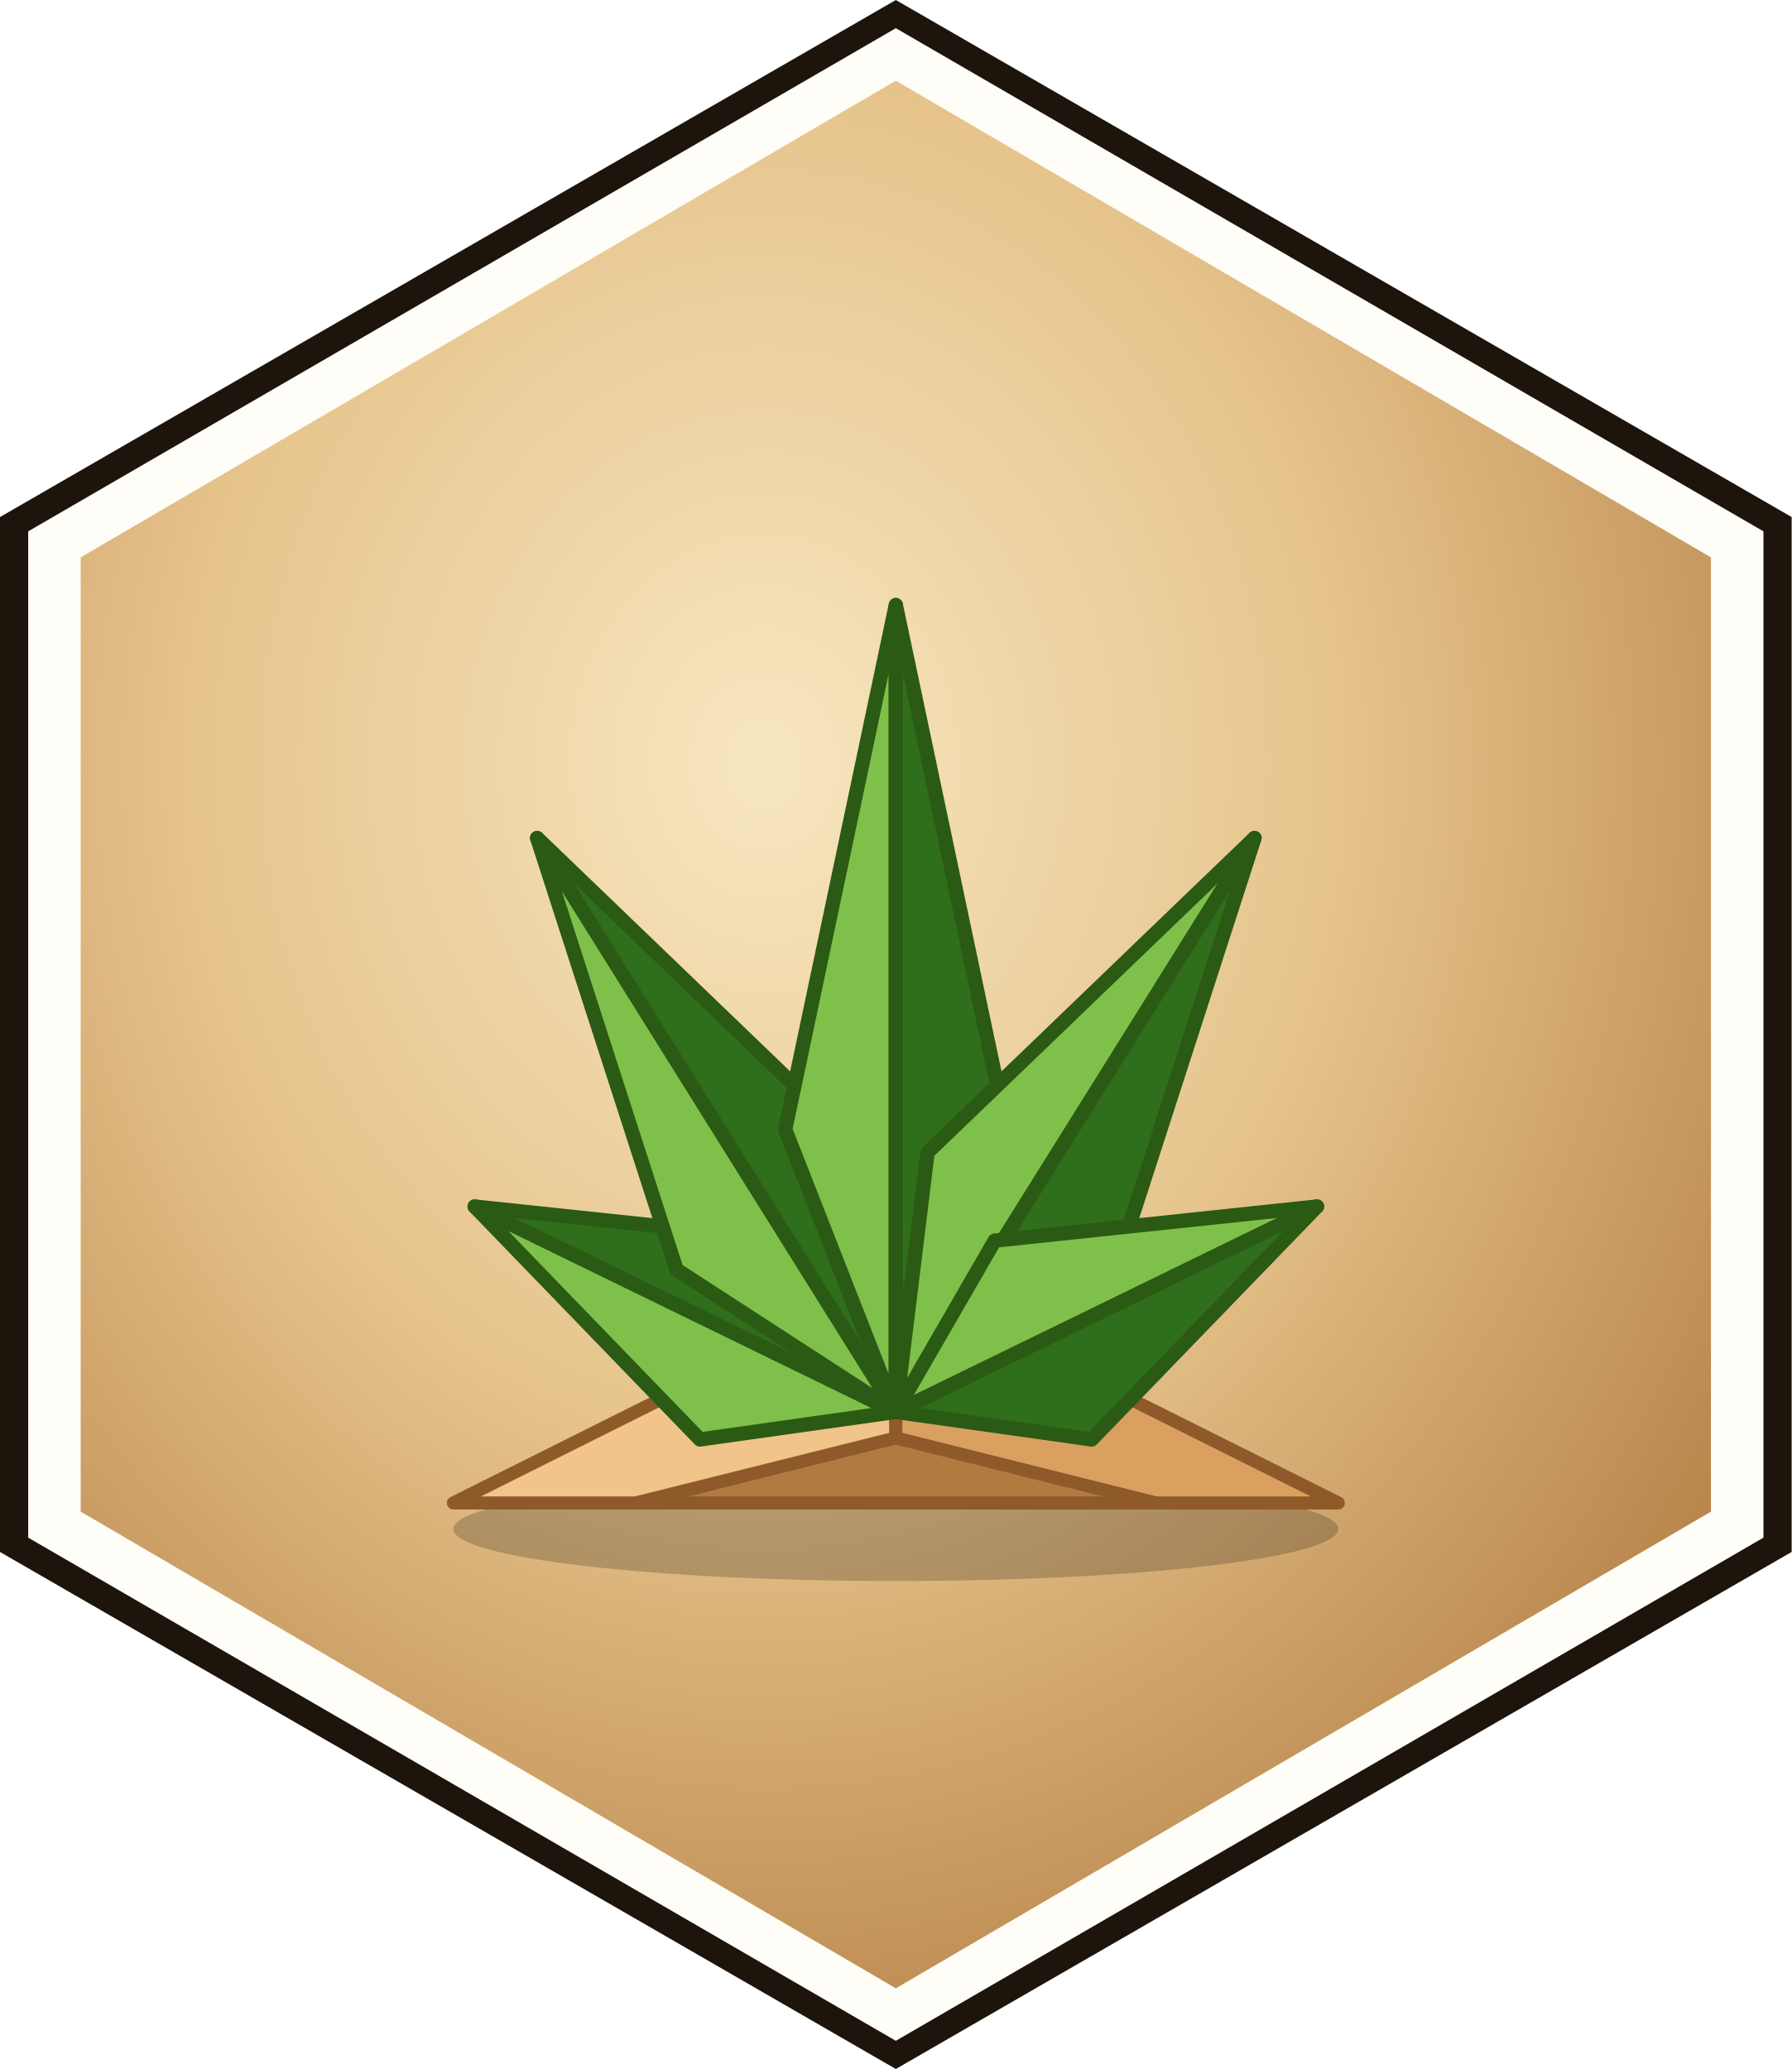
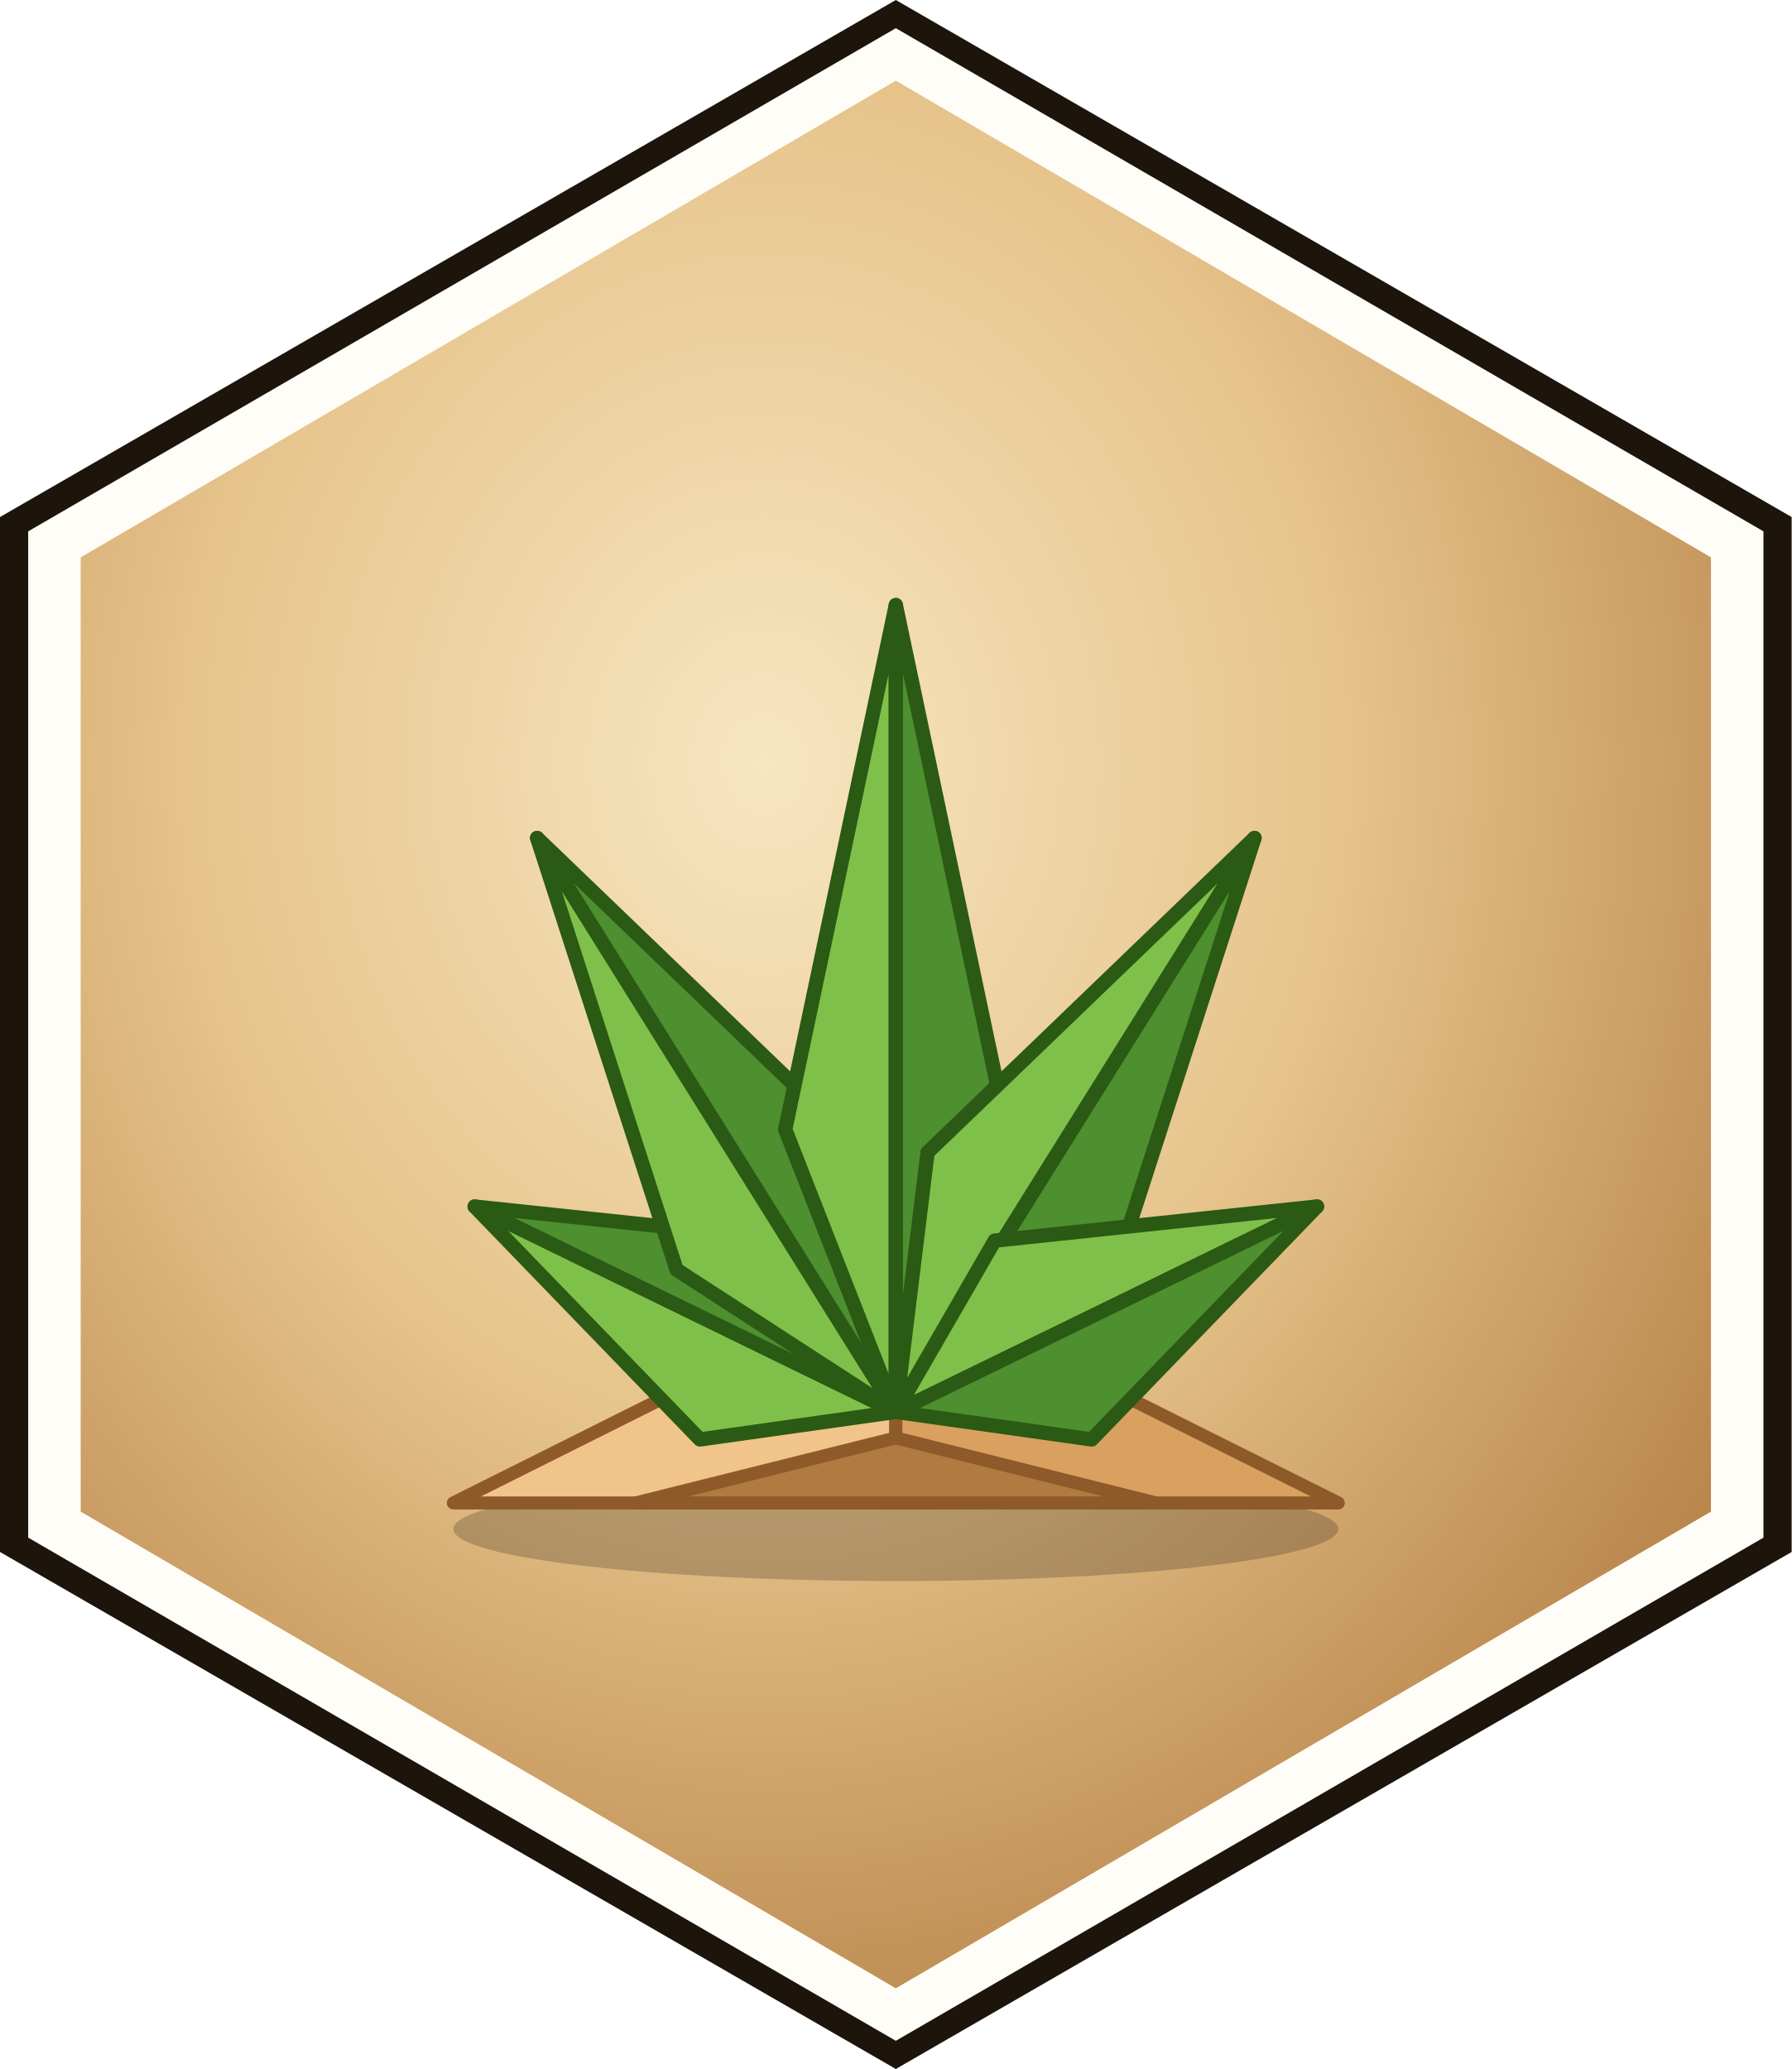
<svg xmlns="http://www.w3.org/2000/svg" viewBox="0 0 413 477" width="413" height="477">
  <defs>
    <radialGradient id="p0" cx="42%" cy="36%" r="70%">
      <stop offset="0.00" stop-color="#f7e6c0" />
      <stop offset="0.50" stop-color="#e6c48c" />
      <stop offset="1.00" stop-color="#b8844a" />
    </radialGradient>
    <clipPath id="hexclip0_0">
      <polygon points="206.5,18.6 394.4,128.5 394.4,348.5 206.5,458.4 18.6,348.5 18.6,128.5" />
    </clipPath>
  </defs>
  <polygon points="206.5,0.0 413.0,119.2 413.0,357.8 206.5,477.0 0.0,357.8 0.0,119.2" fill="#1d140c" />
  <polygon points="206.5,6.5 406.5,122.5 406.5,354.5 206.5,470.5 6.5,354.5 6.5,122.5" fill="#fffdf8" />
  <polygon points="206.5,18.6 394.4,128.5 394.4,348.5 206.5,458.4 18.6,348.5 18.6,128.5" fill="url(#p0)" />
  <g transform="translate(56.5,88.5) scale(3)">
    <ellipse cx="50" cy="88" rx="34" ry="4" fill="#000" opacity=".2" />
    <polygon points="16.00,86.00 34.00,77.00 50.00,75.00 50.00,86.00" fill="#f0c48a" stroke="#8f5a2a" stroke-width="1" stroke-linejoin="round" />
    <polygon points="50.00,75.00 66.00,77.00 84.00,86.00 50.00,86.00" fill="#d9a060" stroke="#8f5a2a" stroke-width="1" stroke-linejoin="round" />
    <polygon points="30.00,86.00 50.00,81.00 70.00,86.00" fill="#b07a40" stroke="#8f5a2a" stroke-width="1" stroke-linejoin="round" />
    <polygon points="50.00,79.00 34.95,81.12 17.64,63.22" fill="#7fc04a" stroke="#2a5a14" stroke-width="1.1" stroke-linejoin="round" />
-     <polygon points="50.00,79.00 17.64,63.22 42.40,65.84" fill="#2f6e1a" stroke="#2a5a14" stroke-width="1.1" stroke-linejoin="round" />
+     <polygon points="50.00,79.00 17.64,63.22 42.40,65.84" fill="#4e8f30" stroke="#2a5a14" stroke-width="1.1" stroke-linejoin="round" />
    <polygon points="50.00,79.00 33.15,68.07 22.44,34.90" fill="#7fc04a" stroke="#2a5a14" stroke-width="1.1" stroke-linejoin="round" />
-     <polygon points="50.00,79.00 22.44,34.90 47.56,59.06" fill="#2f6e1a" stroke="#2a5a14" stroke-width="1.1" stroke-linejoin="round" />
+     <polygon points="50.00,79.00 22.44,34.90 47.56,59.06" fill="#4e8f30" stroke="#2a5a14" stroke-width="1.1" stroke-linejoin="round" />
    <polygon points="50.00,79.00 41.50,57.30 50.00,17.00" fill="#7fc04a" stroke="#2a5a14" stroke-width="1.1" stroke-linejoin="round" />
-     <polygon points="50.00,79.00 50.00,17.00 58.50,57.30" fill="#2f6e1a" stroke="#2a5a14" stroke-width="1.1" stroke-linejoin="round" />
+     <polygon points="50.00,79.00 50.00,17.00 58.50,57.30" fill="#4e8f30" stroke="#2a5a14" stroke-width="1.1" stroke-linejoin="round" />
    <polygon points="50.00,79.00 52.44,59.06 77.56,34.90" fill="#7fc04a" stroke="#2a5a14" stroke-width="1.1" stroke-linejoin="round" />
-     <polygon points="50.00,79.00 77.56,34.90 66.85,68.07" fill="#2f6e1a" stroke="#2a5a14" stroke-width="1.1" stroke-linejoin="round" />
+     <polygon points="50.00,79.00 77.56,34.90 66.85,68.07" fill="#4e8f30" stroke="#2a5a14" stroke-width="1.1" stroke-linejoin="round" />
    <polygon points="50.00,79.00 57.60,65.84 82.36,63.22" fill="#7fc04a" stroke="#2a5a14" stroke-width="1.1" stroke-linejoin="round" />
-     <polygon points="50.00,79.00 82.36,63.22 65.05,81.12" fill="#2f6e1a" stroke="#2a5a14" stroke-width="1.1" stroke-linejoin="round" />
+     <polygon points="50.00,79.00 82.36,63.22 65.05,81.12" fill="#4e8f30" stroke="#2a5a14" stroke-width="1.1" stroke-linejoin="round" />
  </g>
</svg>
